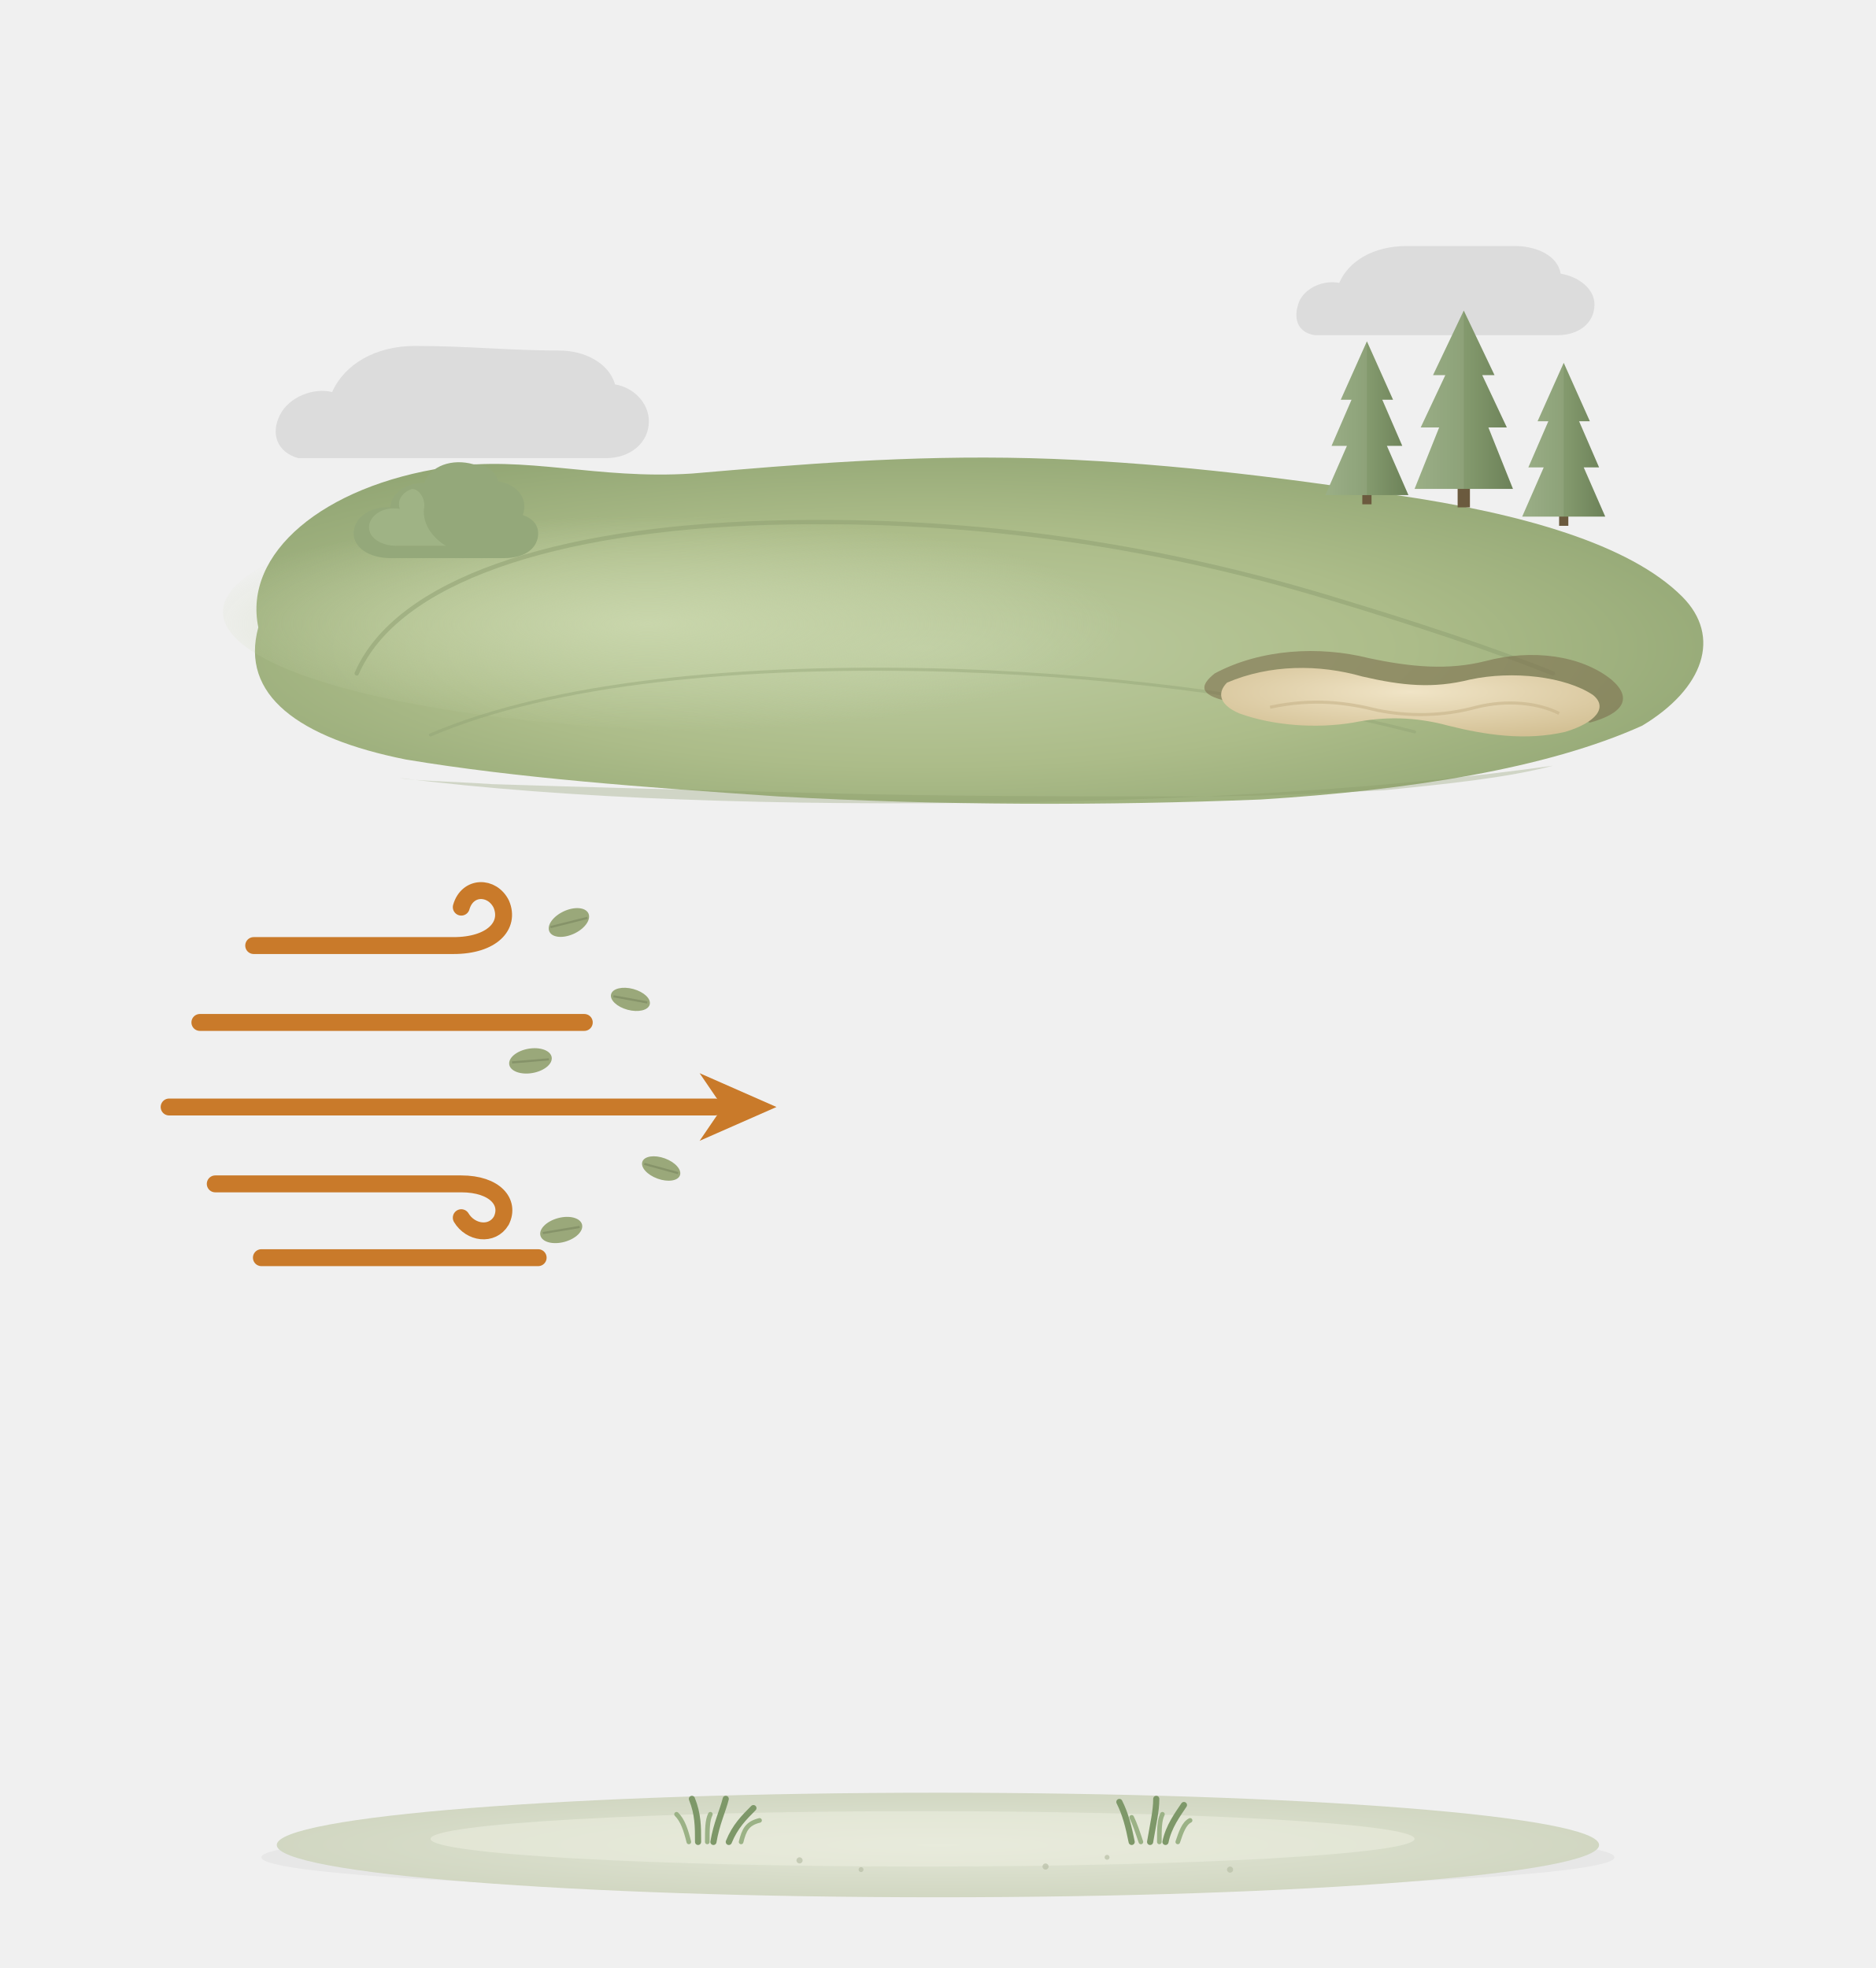
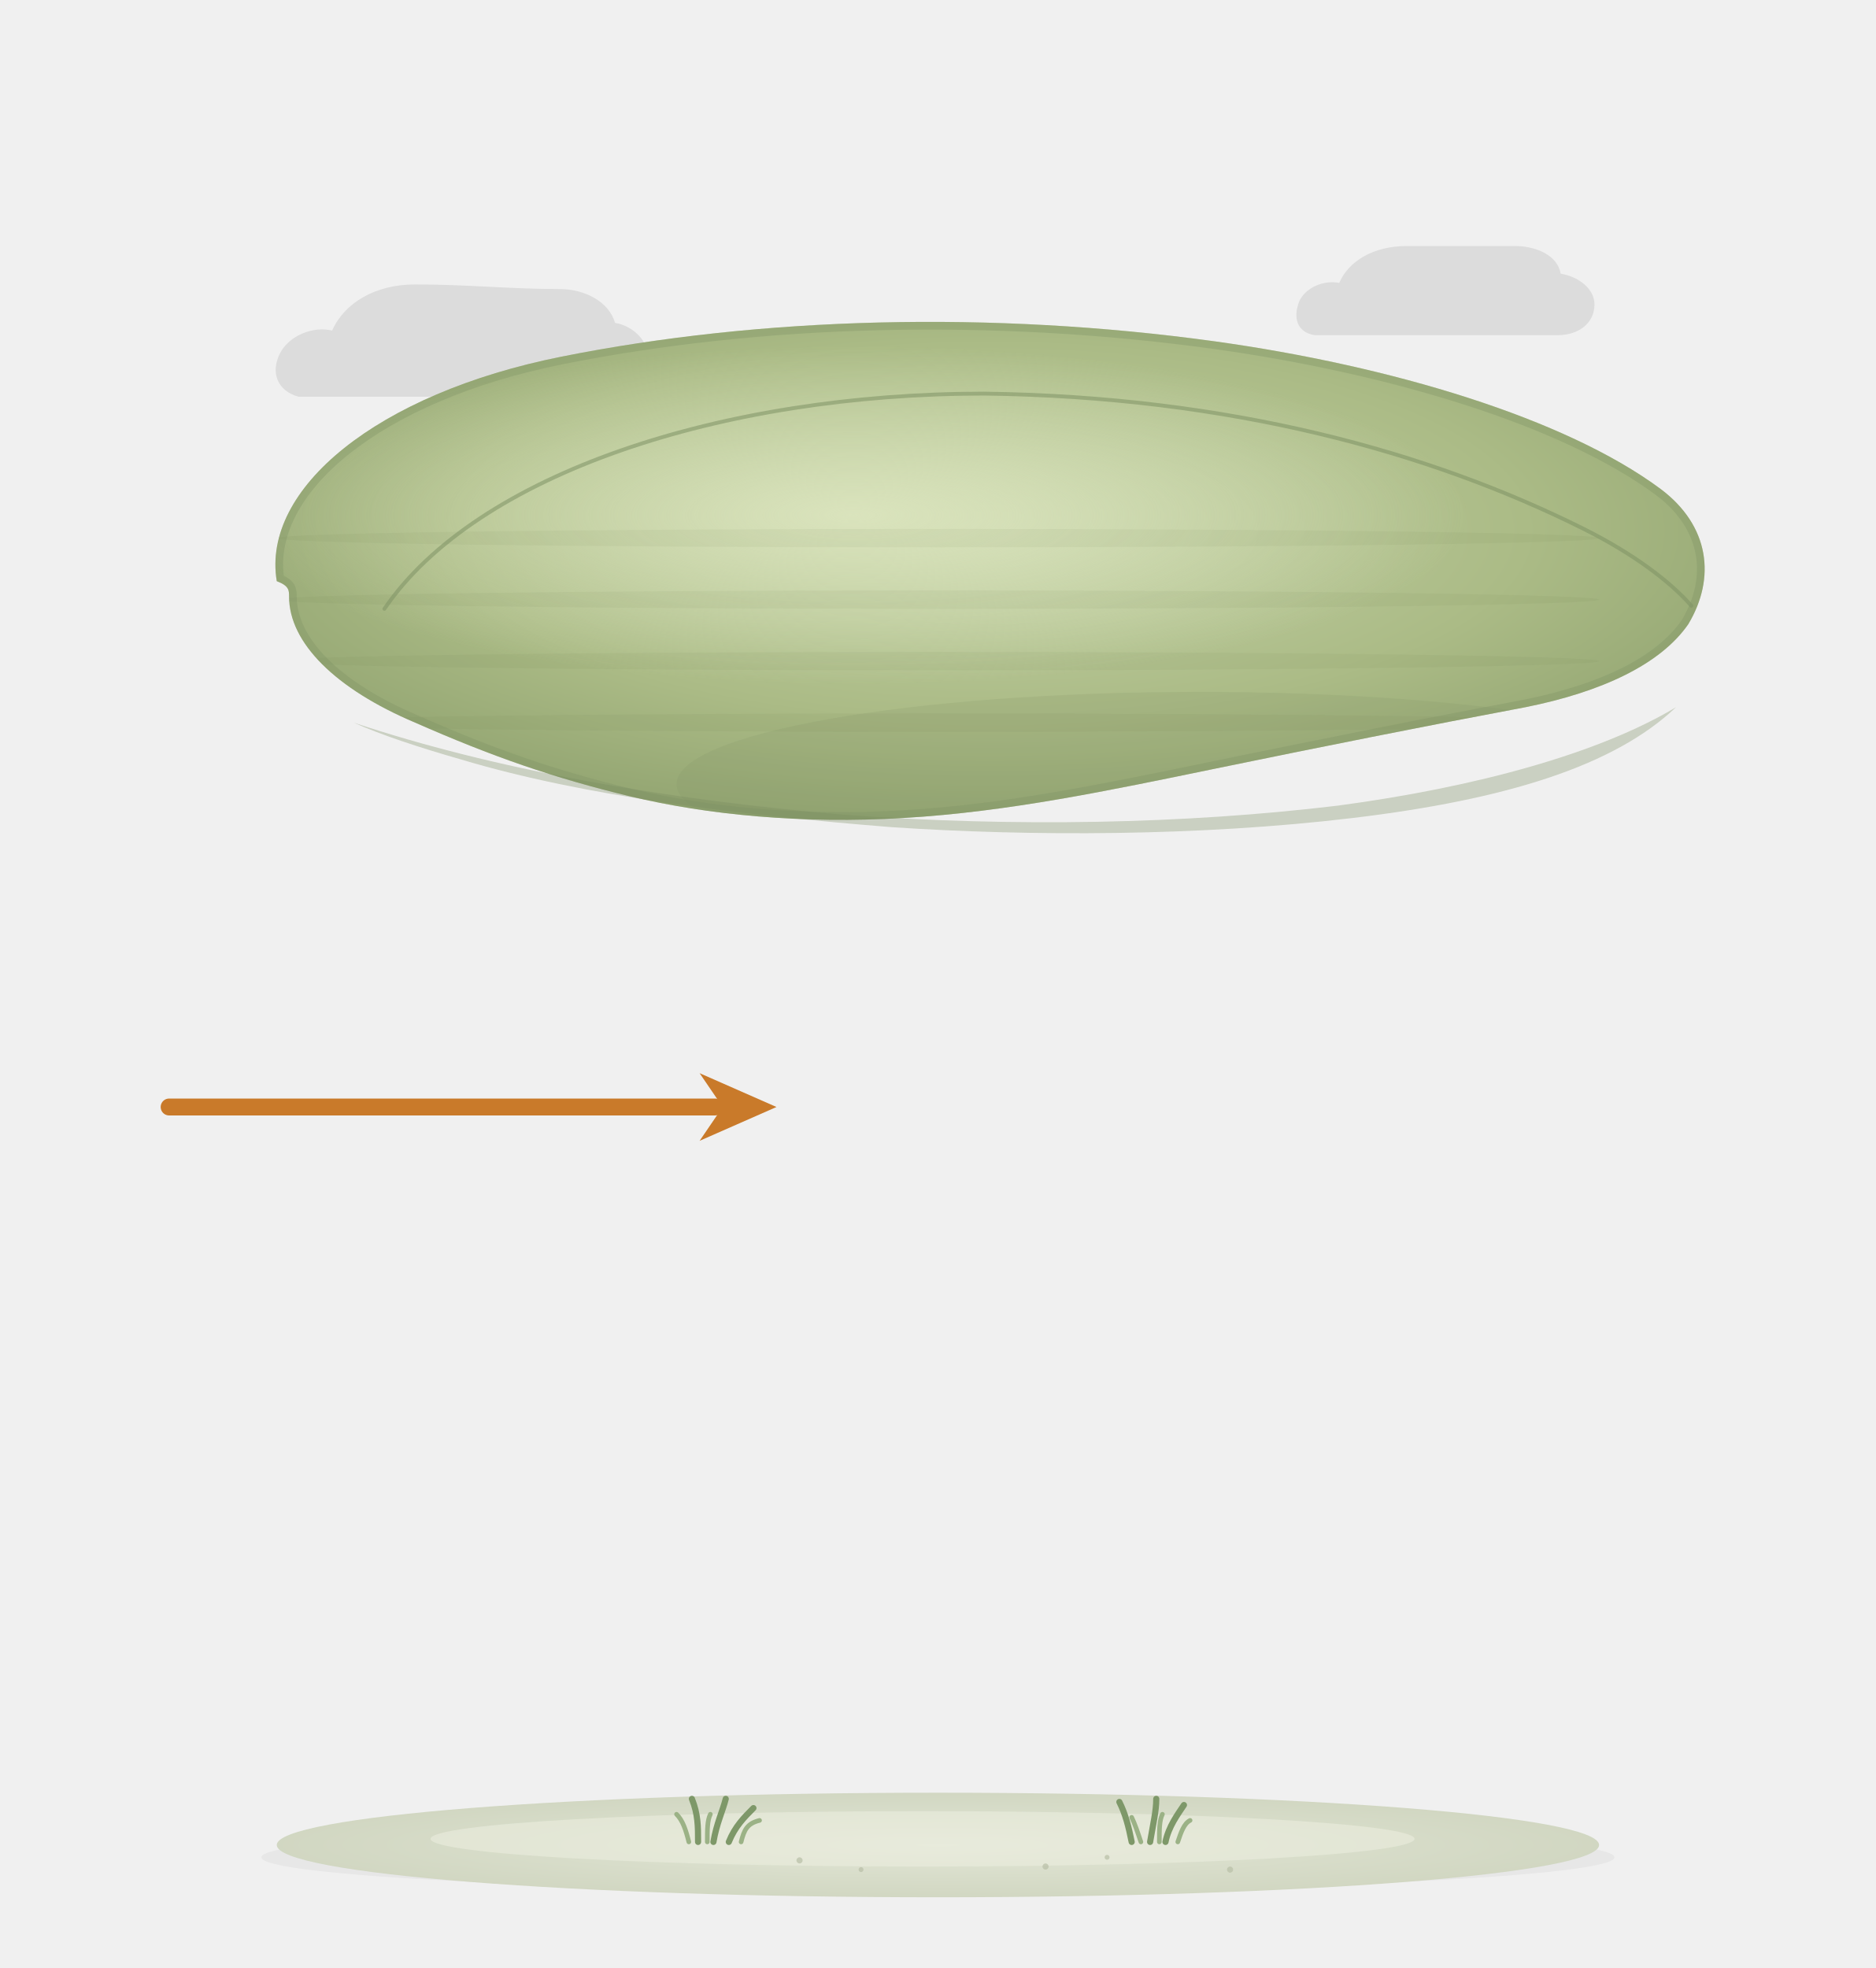
- <svg xmlns="http://www.w3.org/2000/svg" viewBox="0 0 1220 1280" width="1220" height="1280">
+ <svg xmlns="http://www.w3.org/2000/svg" width="1220" height="1280" viewBox="0 0 1220 1280" fill="none">
+   <path d="M270 185C244 185 224 197 216 215C204 212 188 218 182 230C176 242 180 254 194 258H394C410 258 422 248 422 234C422 222 412 212 400 210C396 196 380 188 364 188C332 188 304 185 270 185Z" fill="#DCDCDC" />
+   <path d="M915 160C893 160 877 170 871 184C861 182 849 187 845 196C841 206 843 216 855 218H1013C1027 218 1037 210 1037 198C1037 188 1027 180 1015 178C1013 166 999 160 985 160C963 160 939 160 915 160Z" fill="#DCDCDC" />
+   <path d="M180 378C170 318 245 256 365 232C495 206 645 202 790 222C905 238 1018 272 1080 318C1112 342 1116 376 1098 406C1080 432 1042 450 992 460C928 472 858 486 790 500C722 514 656 528 588 532C522 536 460 530 410 518C360 506 320 492 270 470C218 448 188 418 188 388C188 384 188 381 180 378Z" fill="url(#paint0_radial_173_97)" />
+   <mask id="mask0_173_97" style="mask-type:luminance" maskUnits="userSpaceOnUse" x="179" y="209" width="930" height="325">
+     <path d="M180 378C170 318 245 256 365 232C495 206 645 202 790 222C905 238 1018 272 1080 318C1112 342 1116 376 1098 406C1080 432 1042 450 992 460C928 472 858 486 790 500C722 514 656 528 588 532C522 536 460 530 410 518C360 506 320 492 270 470C218 448 188 418 188 388C188 384 188 381 180 378Z" fill="white" />
+   </mask>
+   <g mask="url(#mask0_173_97)">
+     <path d="M555 445C775.914 445 955 395.751 955 335C955 274.249 775.914 225 555 225C334.086 225 155 274.249 155 335C155 395.751 334.086 445 555 445Z" fill="url(#paint1_radial_173_97)" />
+     <path opacity="0.18" d="M780 570C967.777 570 1120 543.137 1120 510C1120 476.863 967.777 450 780 450C592.223 450 440 476.863 440 510C440 543.137 592.223 570 780 570Z" fill="#7E9265" />
+     <g opacity="0.06">
+       <path d="M610 356C847.482 356 1040 353.314 1040 350C1040 346.686 847.482 344 610 344C372.518 344 180 346.686 180 350C180 353.314 372.518 356 610 356Z" fill="#4F6238" />
+       <path d="M610 396C847.482 396 1040 393.314 1040 390C1040 386.686 847.482 384 610 384C372.518 384 180 386.686 180 390C180 393.314 372.518 396 610 396Z" fill="#4F6238" />
+       <path d="M610 436C847.482 436 1040 433.314 1040 430C1040 426.686 847.482 424 610 424C372.518 424 180 426.686 180 430C180 433.314 372.518 436 610 436Z" fill="#4F6238" />
+       <path d="M610 476C847.482 476 1040 473.314 1040 470C1040 466.686 847.482 464 610 464C372.518 464 180 466.686 180 470C180 473.314 372.518 476 610 476Z" fill="#4F6238" />
+     </g>
+     <path opacity="0.55" d="M250 396C310 308 470 256 640 256C800 258 930 294 1030 344C1062 360 1086 378 1100 394" stroke="#7E9265" stroke-width="2.5" stroke-linecap="round" />
+     <path opacity="0.35" d="M180 378C170 318 245 256 365 232C495 206 645 202 790 222C905 238 1018 272 1080 318C1112 342 1116 376 1098 406C1080 432 1042 450 992 460C928 472 858 486 790 500C722 514 656 528 588 532C522 536 460 530 410 518C360 506 320 492 270 470C218 448 188 418 188 388C188 384 188 381 180 378Z" stroke="#7E9265" stroke-width="10" />
+   </g>
+   <path opacity="0.32" d="M230 470C320 500 430 520 550 530C660 538 770 536 870 524C960 512 1040 490 1090 460C1050 498 980 520 880 532C780 544 670 544 580 538C480 530 380 518 300 494C272 486 248 478 230 470Z" fill="#788A5D" />
+   <path d="M110 720H465" stroke="#C97A2A" stroke-width="11" stroke-linecap="round" />
+   <path d="M455 698L505 720L455 742L470 720L455 698Z" fill="#C97A2A" />
+   <path opacity="0.04" d="M610 1230C853.005 1230 1050 1220.15 1050 1208C1050 1195.85 853.005 1186 610 1186C366.995 1186 170 1195.85 170 1208C170 1220.15 366.995 1230 610 1230Z" fill="black" />
+   <path d="M610 1234C847.482 1234 1040 1218.78 1040 1200C1040 1181.22 847.482 1166 610 1166C372.518 1166 180 1181.22 180 1200C180 1218.78 372.518 1234 610 1234Z" fill="url(#paint2_radial_173_97)" />
+   <path opacity="0.55" d="M600 1214C776.731 1214 920 1205.94 920 1196C920 1186.06 776.731 1178 600 1178C423.269 1178 280 1186.06 280 1196C280 1205.94 423.269 1214 600 1214Z" fill="#ECEFE0" />
+   <g opacity="0.7">
+     <path d="M520 1212C521.105 1212 522 1211.1 522 1210C522 1208.9 521.105 1208 520 1208C518.895 1208 518 1208.9 518 1210C518 1211.1 518.895 1212 520 1212Z" fill="#B8BFA6" />
+     <path d="M560 1217.6C560.884 1217.6 561.6 1216.88 561.6 1216C561.6 1215.12 560.884 1214.4 560 1214.4C559.117 1214.4 558.4 1215.12 558.4 1216C558.4 1216.88 559.117 1217.6 560 1217.6Z" fill="#B8BFA6" />
+     <path d="M680 1216C681.105 1216 682 1215.1 682 1214C682 1212.9 681.105 1212 680 1212C678.895 1212 678 1212.9 678 1214C678 1215.1 678.895 1216 680 1216Z" fill="#B8BFA6" />
+     <path d="M720 1209.6C720.884 1209.6 721.6 1208.88 721.6 1208C721.6 1207.12 720.884 1206.4 720 1206.4C719.117 1206.4 718.4 1207.12 718.4 1208C718.4 1208.88 719.117 1209.6 720 1209.6Z" fill="#B8BFA6" />
+     <path d="M800 1218C801.105 1218 802 1217.1 802 1216C802 1214.9 801.105 1214 800 1214C798.895 1214 798 1214.9 798 1216C798 1217.1 798.895 1218 800 1218Z" fill="#B8BFA6" />
+   </g>
+   <path d="M454 1198C454 1188 454 1180 450 1170" stroke="#7E9869" stroke-width="4" stroke-linecap="round" />
+   <path d="M464 1198C466 1186 470 1178 472 1170" stroke="#7E9869" stroke-width="4" stroke-linecap="round" />
+   <path d="M474 1198C478 1188 484 1182 490 1176" stroke="#7E9869" stroke-width="4" stroke-linecap="round" />
+   <path d="M448 1198C446 1190 444 1184 440 1180" stroke="#9BB286" stroke-width="3" stroke-linecap="round" />
+   <path d="M460 1198C460 1190 460 1184 462 1180" stroke="#9BB286" stroke-width="3" stroke-linecap="round" />
+   <path d="M482 1198C484 1190 486 1186 494 1184" stroke="#9BB286" stroke-width="3" stroke-linecap="round" />
+   <path d="M736 1198C734 1188 732 1180 728 1172" stroke="#7E9869" stroke-width="4" stroke-linecap="round" />
+   <path d="M748 1198C750 1186 752 1178 752 1170" stroke="#7E9869" stroke-width="4" stroke-linecap="round" />
+   <path d="M758 1198C760 1188 766 1180 770 1174" stroke="#7E9869" stroke-width="4" stroke-linecap="round" />
+   <path d="M742 1198C740 1192 738 1186 736 1182" stroke="#9BB286" stroke-width="3" stroke-linecap="round" />
+   <path d="M754 1198C754 1190 754 1184 756 1180" stroke="#9BB286" stroke-width="3" stroke-linecap="round" />
+   <path d="M766 1198C768 1192 770 1186 774 1184" stroke="#9BB286" stroke-width="3" stroke-linecap="round" />
  <defs>
-     <radialGradient id="greenShade" cx="46%" cy="55%" r="62%">
-       <stop offset="0%" stop-color="#bdcca1" />
-       <stop offset="55%" stop-color="#acbc89" />
-       <stop offset="100%" stop-color="#92a674" />
+     <radialGradient id="paint0_radial_173_97" cx="0" cy="0" r="1" gradientUnits="userSpaceOnUse" gradientTransform="translate(643.888 345.382) scale(632.098 220.24)">
+       <stop stop-color="#C4D2A7" />
+       <stop offset="0.55" stop-color="#ABBB86" />
+       <stop offset="1" stop-color="#8A9D6A" />
    </radialGradient>
-     <radialGradient id="greenInner" cx="40%" cy="55%" r="45%">
-       <stop offset="0%" stop-color="#cad7ad" stop-opacity="0.95" />
-       <stop offset="100%" stop-color="#cad7ad" stop-opacity="0" />
+     <radialGradient id="paint1_radial_173_97" cx="0" cy="0" r="1" gradientUnits="userSpaceOnUse" gradientTransform="translate(555 335) scale(400 110)">
+       <stop stop-color="#DDE6C0" stop-opacity="0.9" />
+       <stop offset="1" stop-color="#DDE6C0" stop-opacity="0" />
    </radialGradient>
-     <radialGradient id="bunkerShade" cx="50%" cy="35%" r="70%">
-       <stop offset="0%" stop-color="#f0e4c6" />
-       <stop offset="100%" stop-color="#d3c094" />
+     <radialGradient id="paint2_radial_173_97" cx="0" cy="0" r="1" gradientUnits="userSpaceOnUse" gradientTransform="translate(610 1200) scale(516 40.8)">
+       <stop stop-color="#E2E6D6" />
+       <stop offset="1" stop-color="#CED4BE" />
    </radialGradient>
-     <radialGradient id="groundShade" cx="50%" cy="50%" r="60%">
-       <stop offset="0%" stop-color="#e2e6d6" />
-       <stop offset="100%" stop-color="#ced4be" />
-     </radialGradient>
-     <linearGradient id="treeShade" x1="0" y1="0" x2="1" y2="0">
-       <stop offset="0%" stop-color="#92a87c" />
-       <stop offset="55%" stop-color="#82986c" />
-       <stop offset="100%" stop-color="#6c8158" />
-     </linearGradient>
  </defs>
-   <g id="landscape">
-     <g id="clouds" fill="#dcdcdc">
-       <path d="M270,225 c-26,0 -46,12 -54,30 c-12,-3 -28,3 -34,15 c-6,12 -2,24 12,28 h200 c16,0 28,-10 28,-24 c0,-12 -10,-22 -22,-24 c-4,-14 -20,-22 -36,-22 c-32,0 -60,-3 -94,-3z" />
-       <path d="M915,160 c-22,0 -38,10 -44,24 c-10,-2 -22,3 -26,12 c-4,10 -2,20 10,22 h158 c14,0 24,-8 24,-20 c0,-10 -10,-18 -22,-20 c-2,-12 -16,-18 -30,-18 c-22,0 -46,0 -70,0z" />
-     </g>
-     <path d="M168,408 C158,360 210,316 290,304 C342,296 388,312 450,308 C520,302 590,296 670,298 C748,300 832,310 908,322 C990,334 1060,354 1094,388 C1120,414 1108,448 1068,472 C1006,500 916,514 820,520 C720,524 612,524 506,518 C418,512 336,506 264,494 C194,480 156,452 168,408 Z" fill="url(#greenShade)" />
-     <ellipse cx="490" cy="398" rx="345" ry="78" fill="url(#greenInner)" />
-     <g fill="none" stroke="#8fa172" stroke-linecap="round">
-       <path d="M232,438 C258,378 360,344 500,340 C642,336 762,358 862,388 C922,406 970,422 1010,438" stroke-width="2.8" opacity="0.55" />
-       <path d="M280,478 C360,444 480,432 620,436 C740,440 842,456 920,476" stroke-width="2" opacity="0.4" />
-     </g>
-     <path d="M260,506 C370,520 510,524 650,522 C790,520 910,512 1010,498 C980,506 940,510 900,514 C860,516 820,518 780,518 C700,518 620,518 540,516 C460,514 380,512 320,510 C290,508 270,508 260,506 Z" fill="#869866" opacity="0.3" />
-     <g id="bush">
-       <path d="M308,302 c-14,-4 -28,1 -32,12 c-12,0 -22,7 -22,16 c-12,-1 -24,6 -24,17 c0,9 10,16 24,16 h74 c14,0 22,-7 22,-16 c0,-6 -4,-10 -10,-12 c4,-11 -4,-20 -16,-22 c-2,-7 -8,-11 -16,-11z" fill="#94a87a" />
-       <path d="M268,318 c-6,2 -10,7 -8,13 c-10,-2 -20,4 -20,12 c0,7 8,12 18,12 h32 c-10,-6 -16,-16 -14,-26 c0,-6 -4,-11 -8,-11z" fill="#a4b88a" opacity="0.7" />
-     </g>
-     <g id="trees">
-       <g transform="translate(872 222)">
-         <rect x="14" y="92" width="6" height="14" fill="#6b5a3e" />
-         <path d="M17,0 L0,38 L7,38 L-6,68 L4,68 L-10,100 L44,100 L30,68 L40,68 L27,38 L34,38 Z" fill="url(#treeShade)" />
-         <path d="M17,0 L0,38 L7,38 L-6,68 L4,68 L-10,100 L17,100 Z" fill="#fff" opacity="0.08" />
-       </g>
-       <g transform="translate(932 202)">
-         <rect x="16" y="112" width="8" height="16" fill="#6b5a3e" />
-         <path d="M20,0 L0,42 L8,42 L-8,76 L4,76 L-12,116 L52,116 L36,76 L48,76 L32,42 L40,42 Z" fill="url(#treeShade)" />
-         <path d="M20,0 L0,42 L8,42 L-8,76 L4,76 L-12,116 L20,116 Z" fill="#fff" opacity="0.08" />
-       </g>
-       <g transform="translate(1000 236)">
-         <rect x="14" y="92" width="6" height="14" fill="#6b5a3e" />
-         <path d="M17,0 L0,38 L7,38 L-6,68 L4,68 L-10,100 L44,100 L30,68 L40,68 L27,38 L34,38 Z" fill="url(#treeShade)" />
-         <path d="M17,0 L0,38 L7,38 L-6,68 L4,68 L-10,100 L17,100 Z" fill="#fff" opacity="0.08" />
-       </g>
-     </g>
-     <g id="bunker">
-       <path d="M790,438 C820,422 858,420 890,428 C918,434 942,436 966,430 C996,422 1028,426 1048,442 C1062,454 1056,464 1034,470 C1008,460 978,452 950,452 C924,452 902,456 878,460 C852,464 824,462 798,456 C780,452 780,446 790,438 Z" fill="#7a6a4a" opacity="0.55" />
-       <path d="M798,444 C826,432 858,432 886,440 C912,446 932,448 956,442 C984,436 1018,440 1036,452 C1046,460 1038,470 1018,476 C992,482 966,478 942,472 C920,466 900,466 880,470 C856,474 828,472 806,464 C792,458 792,450 798,444 Z" fill="url(#bunkerShade)" />
-       <path d="M826,460 C854,454 876,457 896,462 C916,466 938,466 960,460 C980,455 1000,457 1014,464" fill="none" stroke="#c4b187" stroke-width="2" opacity="0.55" />
-     </g>
-   </g>
-   <g id="wind">
-     <g fill="none" stroke="#c97a2a" stroke-width="11" stroke-linecap="round">
-       <path d="M165,615 L295,615 C320,615 332,602 326,588 C320,576 304,576 300,590" />
-       <path d="M130,665 L380,665" />
-       <path d="M110,720 L465,720" />
-       <path d="M140,770 L300,770 C322,770 332,782 326,794 C320,804 306,802 300,792" />
-       <path d="M170,818 L350,818" />
-     </g>
-     <path d="M455,698 L505,720 L455,742 L470,720 Z" fill="#c97a2a" />
-     <g fill="#9aa87a">
-       <ellipse cx="370" cy="600" rx="14" ry="8" transform="rotate(-25 370 600)" />
-       <ellipse cx="410" cy="650" rx="13" ry="7" transform="rotate(15 410 650)" />
-       <ellipse cx="345" cy="690" rx="14" ry="8" transform="rotate(-10 345 690)" />
-       <ellipse cx="430" cy="760" rx="13" ry="7" transform="rotate(20 430 760)" />
-       <ellipse cx="365" cy="800" rx="14" ry="8" transform="rotate(-15 365 800)" />
-     </g>
-     <g stroke="#7d8a62" stroke-width="1.4" fill="none" opacity="0.7">
-       <line x1="358" y1="603" x2="382" y2="597" />
-       <line x1="399" y1="648" x2="421" y2="652" />
-       <line x1="333" y1="691" x2="357" y2="689" />
-       <line x1="419" y1="757" x2="441" y2="763" />
-       <line x1="353" y1="802" x2="377" y2="798" />
-     </g>
-   </g>
-   <g id="ground">
-     <ellipse cx="610" cy="1208" rx="440" ry="22" fill="#000" opacity="0.04" />
-     <ellipse cx="610" cy="1200" rx="430" ry="34" fill="url(#groundShade)" />
-     <ellipse cx="600" cy="1196" rx="320" ry="18" fill="#ecefe0" opacity="0.55" />
-     <g fill="#b8bfa6" opacity="0.7">
-       <circle cx="520" cy="1210" r="2" />
-       <circle cx="560" cy="1216" r="1.6" />
-       <circle cx="680" cy="1214" r="2" />
-       <circle cx="720" cy="1208" r="1.6" />
-       <circle cx="800" cy="1216" r="2" />
-     </g>
-     <g fill="none" stroke-linecap="round">
-       <g stroke="#7e9869" stroke-width="4">
-         <path d="M454,1198 C454,1188 454,1180 450,1170" />
-         <path d="M464,1198 C466,1186 470,1178 472,1170" />
-         <path d="M474,1198 C478,1188 484,1182 490,1176" />
-       </g>
-       <g stroke="#9bb286" stroke-width="3">
-         <path d="M448,1198 C446,1190 444,1184 440,1180" />
-         <path d="M460,1198 C460,1190 460,1184 462,1180" />
-         <path d="M482,1198 C484,1190 486,1186 494,1184" />
-       </g>
-     </g>
-     <g fill="none" stroke-linecap="round">
-       <g stroke="#7e9869" stroke-width="4">
-         <path d="M736,1198 C734,1188 732,1180 728,1172" />
-         <path d="M748,1198 C750,1186 752,1178 752,1170" />
-         <path d="M758,1198 C760,1188 766,1180 770,1174" />
-       </g>
-       <g stroke="#9bb286" stroke-width="3">
-         <path d="M742,1198 C740,1192 738,1186 736,1182" />
-         <path d="M754,1198 C754,1190 754,1184 756,1180" />
-         <path d="M766,1198 C768,1192 770,1186 774,1184" />
-       </g>
-     </g>
-   </g>
</svg>
